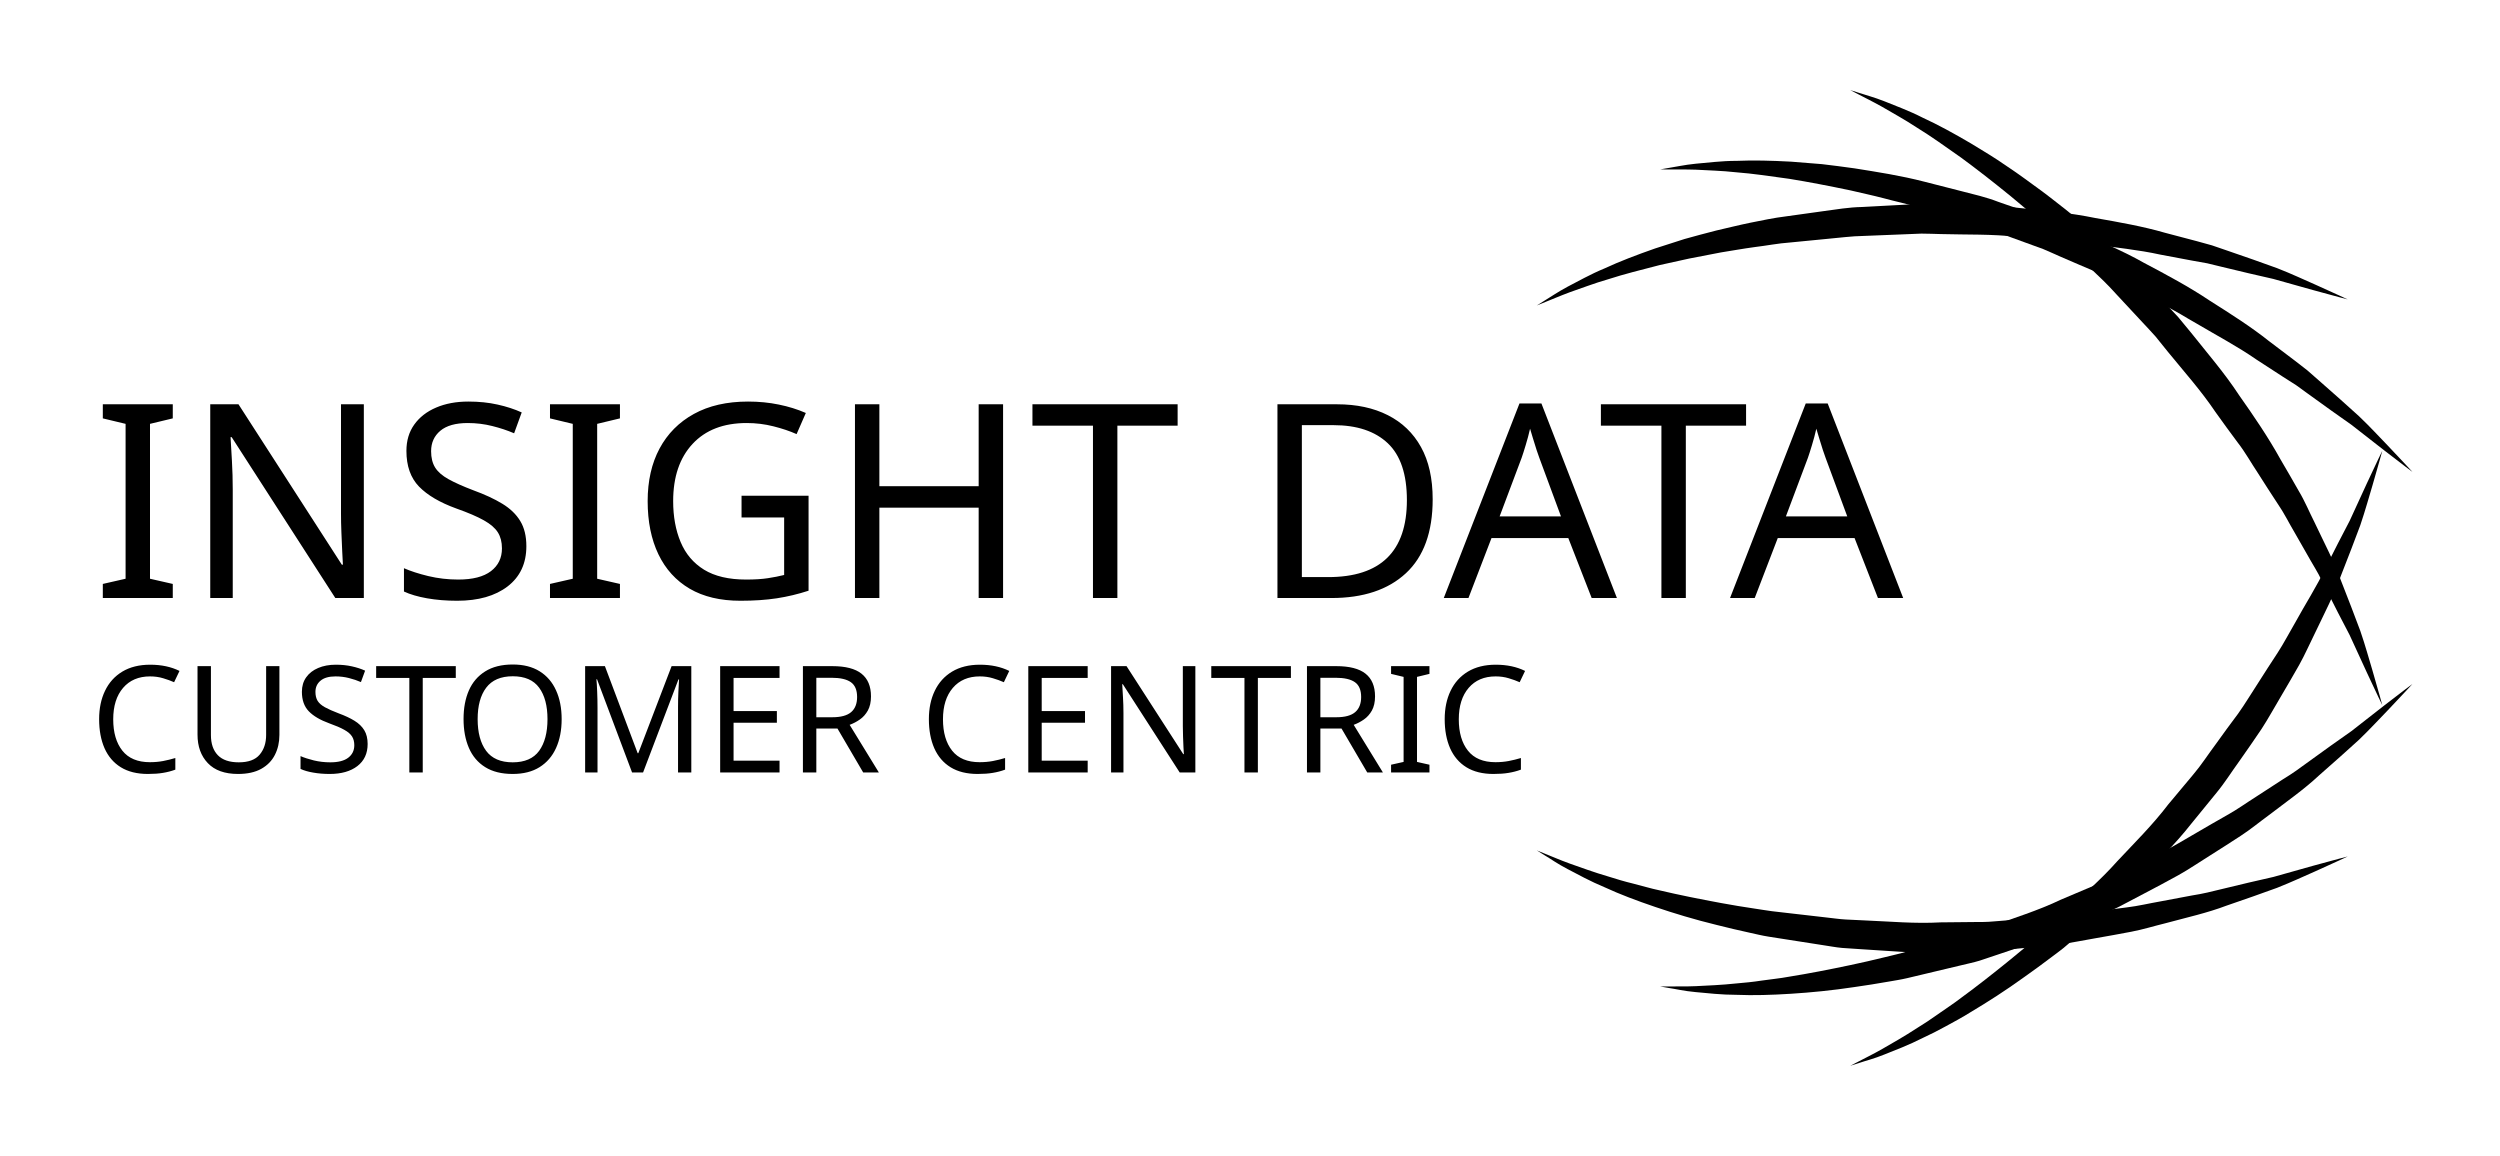
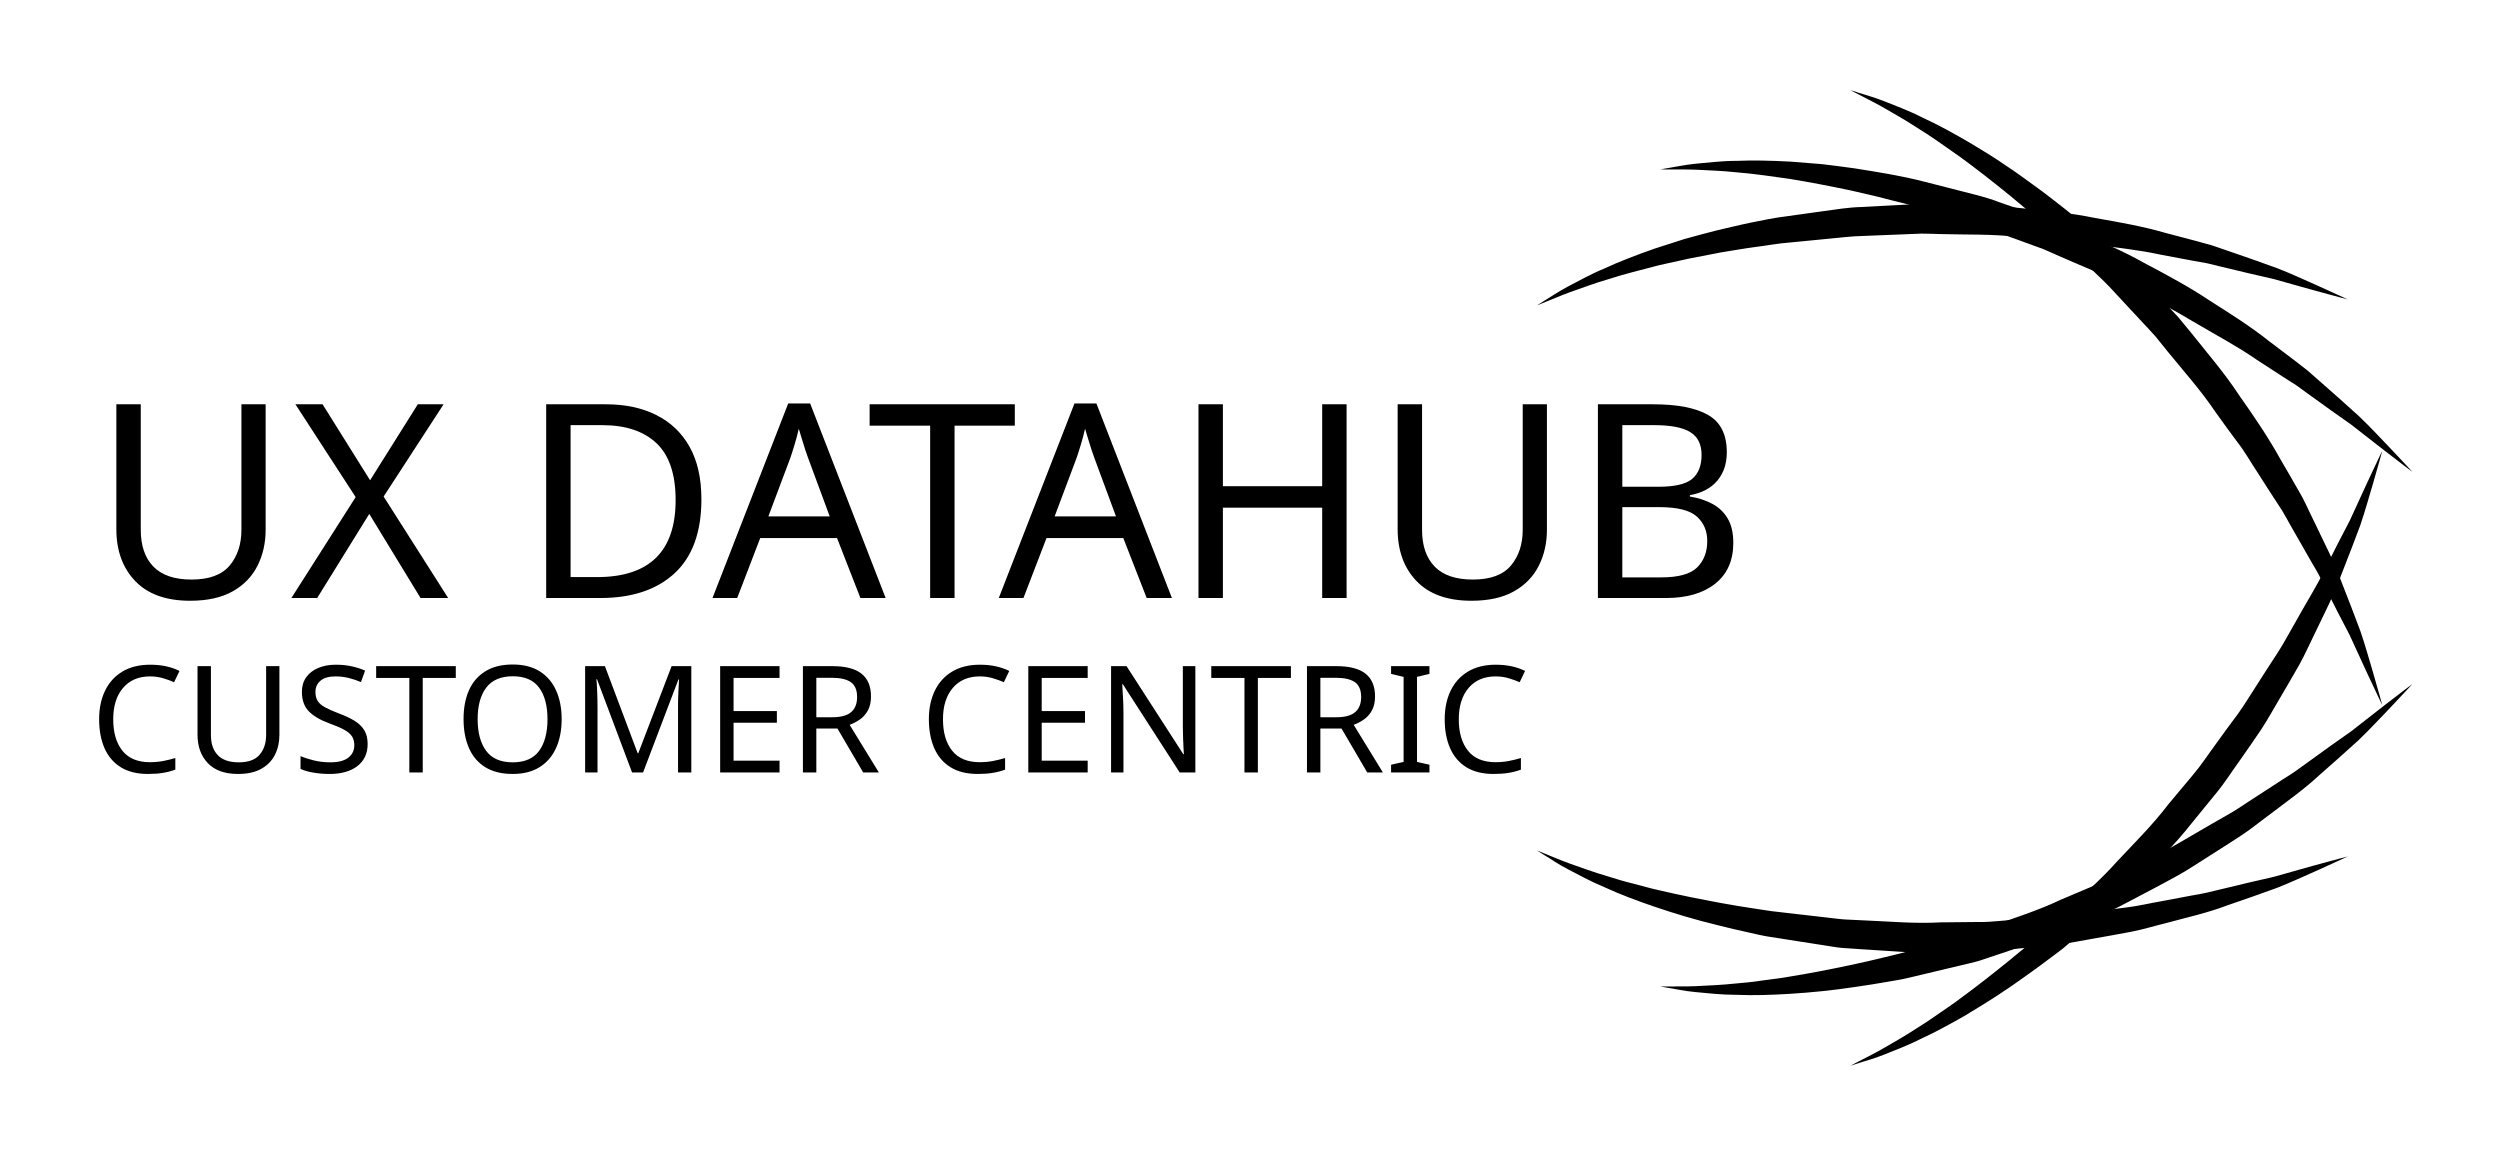
<svg xmlns="http://www.w3.org/2000/svg" version="1.1" x="0px" y="0px" width="571" height="264" xml:space="preserve">
  <g transform="translate(351 20.57538) scale(2.531774 2.531774) rotate(0 39.498 44.0105)">
    <path d="M73.157,18.884c0,0-1.145-0.292-3.134-0.844c-0.992-0.278-2.197-0.616-3.58-1.004  c-1.396-0.317-2.963-0.674-4.658-1.094c-0.424-0.103-0.855-0.208-1.297-0.315c-0.449-0.08-0.906-0.162-1.371-0.245  c-0.927-0.175-1.885-0.354-2.869-0.54c-1.957-0.434-4.062-0.635-6.217-0.948c-1.082-0.13-2.17-0.348-3.293-0.391  c-1.118-0.076-2.248-0.158-3.387-0.26c-2.271-0.267-4.597-0.186-6.914-0.254c-0.579-0.01-1.159-0.043-1.738-0.041l-1.733,0.07  c-1.154,0.046-2.304,0.093-3.444,0.138c-1.144,0.015-2.265,0.178-3.38,0.272c-1.115,0.109-2.216,0.217-3.299,0.322  c-1.085,0.075-2.127,0.289-3.194,0.414c-1.052,0.142-2.042,0.326-3.03,0.48c-0.981,0.189-1.936,0.374-2.858,0.552  c-0.919,0.203-1.807,0.398-2.66,0.587c-1.688,0.436-3.247,0.824-4.599,1.264c-1.371,0.394-2.523,0.851-3.498,1.18  c-0.961,0.358-1.701,0.684-2.217,0.885C0.273,19.321,0,19.432,0,19.432s0.25-0.156,0.718-0.449c0.476-0.28,1.145-0.757,2.06-1.244  c0.922-0.468,2.019-1.111,3.358-1.661c1.316-0.613,2.845-1.197,4.531-1.788c0.85-0.272,1.736-0.557,2.653-0.852  c0.927-0.257,1.886-0.52,2.88-0.771c0.997-0.227,2.035-0.491,3.076-0.703c1.03-0.206,2.113-0.44,3.225-0.574  c1.107-0.154,2.232-0.311,3.371-0.47c1.14-0.154,2.292-0.352,3.467-0.373c1.173-0.063,2.354-0.127,3.541-0.19l1.783-0.095  c0.596-0.01,1.192,0.012,1.789,0.02c2.383,0.101,4.774,0.054,7.105,0.356c2.337,0.225,4.635,0.454,6.825,0.902  c2.198,0.386,4.322,0.761,6.288,1.332c0.986,0.26,1.947,0.513,2.875,0.758c0.463,0.128,0.917,0.254,1.363,0.377  c0.439,0.151,0.871,0.3,1.294,0.444c1.691,0.572,3.228,1.125,4.584,1.613c1.34,0.521,2.47,1.063,3.417,1.472  C72.09,18.379,73.157,18.884,73.157,18.884z" fill="#000000" />
    <path d="M78.996,34.445c0,0-0.949-0.704-2.58-1.969c-0.813-0.634-1.8-1.404-2.932-2.287  c-1.17-0.823-2.485-1.749-3.894-2.78c-0.353-0.256-0.713-0.518-1.081-0.784c-0.384-0.245-0.775-0.494-1.174-0.748  c-0.791-0.514-1.608-1.045-2.449-1.591c-1.645-1.144-3.514-2.131-5.389-3.24c-0.951-0.531-1.874-1.148-2.896-1.615  c-1.005-0.495-2.02-1.001-3.032-1.528c-2-1.11-4.18-1.921-6.297-2.863c-0.531-0.23-1.057-0.479-1.591-0.7l-1.63-0.593  c-1.085-0.396-2.166-0.789-3.238-1.18c-1.063-0.421-2.161-0.699-3.229-1.031c-1.072-0.321-2.132-0.639-3.174-0.951  c-1.033-0.341-2.079-0.54-3.112-0.827c-1.027-0.269-2.014-0.474-2.987-0.706c-1.954-0.41-3.812-0.768-5.536-1.047  c-1.727-0.24-3.316-0.476-4.733-0.584c-1.417-0.158-2.657-0.174-3.684-0.239c-1.025-0.034-1.833-0.013-2.386-0.022  c-0.554-0.002-0.85-0.003-0.85-0.003s0.291-0.05,0.835-0.144c0.546-0.078,1.346-0.268,2.377-0.37c1.031-0.082,2.29-0.26,3.738-0.259  c1.45-0.066,3.086-0.023,4.87,0.073c0.891,0.071,1.818,0.146,2.777,0.223c0.955,0.115,1.942,0.236,2.957,0.382  c2.052,0.33,4.128,0.644,6.313,1.208c1.083,0.276,2.184,0.558,3.298,0.843c1.114,0.286,2.254,0.544,3.35,0.97  c1.109,0.387,2.227,0.777,3.349,1.168l1.687,0.59c0.553,0.221,1.098,0.465,1.645,0.7c2.168,0.997,4.396,1.865,6.437,3.032  c2.075,1.096,4.113,2.184,5.968,3.431c1.887,1.193,3.707,2.348,5.309,3.623c0.813,0.615,1.605,1.214,2.371,1.794  c0.379,0.294,0.75,0.583,1.116,0.867c0.349,0.307,0.692,0.607,1.028,0.901c1.348,1.172,2.558,2.267,3.627,3.232  c1.043,0.99,1.883,1.921,2.604,2.658C78.199,33.573,78.996,34.445,78.996,34.445z" fill="#000000" />
    <path d="M0,68.589c0,0,0.273,0.111,0.786,0.32c0.515,0.198,1.26,0.535,2.226,0.883c0.97,0.34,2.124,0.771,3.495,1.17  c0.678,0.214,1.4,0.435,2.178,0.621c0.775,0.19,1.571,0.443,2.429,0.62c1.701,0.401,3.556,0.775,5.526,1.138  c0.986,0.177,1.998,0.355,3.042,0.504c0.502,0.07,1.087,0.177,1.535,0.231c0.538,0.062,1.082,0.124,1.629,0.188  c1.096,0.126,2.21,0.254,3.337,0.384c0.563,0.057,1.135,0.15,1.698,0.177c0.561,0.026,1.124,0.054,1.689,0.081  c2.265,0.092,4.546,0.31,6.874,0.177c1.159-0.012,2.318-0.023,3.473-0.035c0.578,0.01,1.152-0.028,1.726-0.084  c0.573-0.047,1.144-0.093,1.714-0.14c1.137-0.098,2.268-0.182,3.387-0.251c1.117-0.083,2.208-0.283,3.289-0.415  c1.081-0.144,2.141-0.304,3.186-0.424c1.043-0.125,2.043-0.369,3.03-0.54c0.985-0.186,1.943-0.366,2.87-0.54  c0.936-0.143,1.821-0.36,2.671-0.573c1.7-0.421,3.272-0.779,4.668-1.097c1.378-0.388,2.577-0.726,3.566-1.004  c1.985-0.55,3.135-0.843,3.135-0.843s-1.063,0.505-2.952,1.351c-0.947,0.412-2.088,0.951-3.43,1.482  c-1.354,0.489-2.889,1.04-4.574,1.611c-1.668,0.636-3.551,1.06-5.524,1.59c-0.991,0.241-1.997,0.559-3.052,0.758  c-1.053,0.21-2.135,0.388-3.233,0.588c-1.101,0.181-2.213,0.43-3.354,0.563c-1.143,0.129-2.301,0.247-3.471,0.354  c-0.584,0.055-1.17,0.11-1.759,0.166c-0.589,0.064-1.179,0.112-1.774,0.11c-1.189,0.027-2.382,0.056-3.576,0.083  c-2.38,0.102-4.792-0.152-7.152-0.285c-0.59-0.04-1.179-0.079-1.764-0.119c-0.582-0.052-1.135-0.166-1.699-0.246  c-1.122-0.175-2.229-0.349-3.319-0.519c-0.545-0.086-1.085-0.17-1.621-0.254c-0.625-0.099-1.089-0.223-1.632-0.338  c-1.047-0.222-2.066-0.473-3.058-0.72c-1.984-0.483-3.838-1.045-5.528-1.619c-1.691-0.573-3.221-1.155-4.539-1.764  c-1.336-0.553-2.451-1.178-3.371-1.655c-0.92-0.476-1.577-0.956-2.056-1.234C0.25,68.745,0,68.589,0,68.589z" fill="#000000" />
    <path d="M11.123,80.865c0,0,0.295,0,0.849-0.002c0.552-0.012,1.369,0.019,2.395-0.026  c1.026-0.055,2.256-0.095,3.675-0.248c0.708-0.06,1.46-0.131,2.25-0.255c0.789-0.118,1.621-0.188,2.482-0.352  c1.726-0.276,3.583-0.637,5.543-1.051c0.979-0.212,1.983-0.431,3.006-0.688c0.491-0.125,1.074-0.251,1.507-0.368  c0.521-0.146,1.048-0.295,1.579-0.444c1.062-0.299,2.141-0.603,3.233-0.91c0.542-0.161,1.106-0.292,1.638-0.48  c0.529-0.188,1.06-0.378,1.594-0.567c2.128-0.775,4.321-1.439,6.424-2.447c1.066-0.452,2.134-0.903,3.197-1.354  c0.538-0.211,1.055-0.465,1.563-0.733c0.513-0.262,1.022-0.522,1.531-0.781c1.015-0.523,2.028-1.03,3.036-1.521  c1.002-0.501,1.935-1.102,2.885-1.635c0.945-0.543,1.863-1.094,2.783-1.604c0.919-0.511,1.751-1.117,2.598-1.65  c0.842-0.546,1.659-1.077,2.45-1.591c0.812-0.487,1.548-1.024,2.253-1.544c1.414-1.035,2.73-1.964,3.902-2.787  c1.127-0.881,2.109-1.648,2.919-2.281c1.628-1.261,2.581-1.969,2.581-1.969s-0.793,0.87-2.219,2.369  c-0.721,0.74-1.572,1.672-2.611,2.672c-1.068,0.967-2.277,2.059-3.619,3.228c-1.303,1.222-2.883,2.328-4.506,3.568  c-0.825,0.601-1.635,1.276-2.535,1.861c-0.893,0.594-1.826,1.17-2.766,1.773c-0.95,0.586-1.883,1.239-2.889,1.795  c-1.007,0.555-2.033,1.104-3.074,1.647c-0.52,0.273-1.041,0.548-1.563,0.823c-0.519,0.283-1.048,0.552-1.599,0.776  c-1.089,0.478-2.182,0.957-3.275,1.437c-2.162,0.999-4.49,1.681-6.725,2.454c-0.561,0.188-1.119,0.375-1.676,0.561  c-0.558,0.172-1.113,0.276-1.666,0.416c-1.104,0.264-2.195,0.523-3.268,0.779c-0.537,0.128-1.068,0.254-1.595,0.38  c-0.618,0.145-1.093,0.207-1.639,0.307c-1.052,0.191-2.091,0.346-3.101,0.494c-2.019,0.307-3.946,0.494-5.728,0.606  c-1.781,0.114-3.418,0.159-4.868,0.098c-1.446-0.001-2.715-0.156-3.747-0.248c-1.032-0.091-1.822-0.287-2.371-0.363  C11.414,80.916,11.123,80.865,11.123,80.865z" fill="#000000" />
    <path d="M76.277,55.488c0,0-0.521-1.064-1.392-2.943c-0.433-0.939-0.956-2.08-1.558-3.389  c-0.664-1.272-1.411-2.702-2.191-4.271c-0.197-0.391-0.398-0.789-0.604-1.195c-0.217-0.401-0.463-0.799-0.699-1.209  c-0.469-0.821-0.954-1.67-1.453-2.543c-0.515-0.862-0.963-1.794-1.566-2.66c-0.586-0.877-1.154-1.788-1.746-2.708  c-0.607-0.907-1.143-1.886-1.834-2.773c-0.671-0.903-1.344-1.818-2.008-2.753c-1.277-1.906-2.831-3.644-4.301-5.445l-1.094-1.357  c-0.382-0.437-0.787-0.853-1.179-1.279c-0.789-0.848-1.575-1.692-2.354-2.53c-0.761-0.857-1.586-1.637-2.402-2.406  c-0.813-0.775-1.615-1.541-2.404-2.294c-0.396-0.368-0.785-0.771-1.178-1.103c-0.41-0.357-0.814-0.712-1.216-1.063  c-0.794-0.723-1.585-1.347-2.349-1.999c-1.553-1.262-3.049-2.432-4.461-3.469c-1.429-1.009-2.741-1.944-3.956-2.69  c-1.194-0.786-2.29-1.376-3.179-1.9c-0.897-0.503-1.628-0.853-2.118-1.115C28.543,0.137,28.28,0,28.28,0s0.282,0.089,0.811,0.256  c0.523,0.181,1.324,0.378,2.29,0.763c0.959,0.395,2.161,0.82,3.454,1.481c1.324,0.605,2.766,1.392,4.31,2.299  c0.759,0.472,1.569,0.941,2.376,1.471c0.799,0.541,1.632,1.089,2.465,1.695c0.821,0.61,1.71,1.224,2.537,1.881  c0.419,0.328,0.843,0.66,1.271,0.995c0.451,0.352,0.841,0.727,1.27,1.094c0.843,0.74,1.699,1.493,2.565,2.255  c0.434,0.382,0.87,0.766,1.309,1.151c0.431,0.395,0.816,0.837,1.229,1.257c0.814,0.852,1.635,1.71,2.459,2.571  c0.408,0.435,0.831,0.857,1.23,1.302l1.143,1.383c1.489,1.874,3.061,3.686,4.35,5.659c1.358,1.924,2.66,3.84,3.744,5.802  c0.561,0.969,1.125,1.913,1.649,2.854c0.556,0.923,0.952,1.905,1.417,2.817c0.873,1.855,1.783,3.558,2.387,5.254  c0.662,1.664,1.238,3.196,1.748,4.55c0.469,1.362,0.792,2.578,1.095,3.567C75.969,54.344,76.277,55.488,76.277,55.488z" fill="#000000" />
    <path d="M28.28,88.021c0,0,0.263-0.136,0.756-0.391c0.487-0.264,1.23-0.611,2.124-1.123  c0.892-0.516,1.97-1.119,3.168-1.903c0.606-0.374,1.243-0.787,1.892-1.257c0.653-0.463,1.36-0.912,2.055-1.45  c1.415-1.034,2.909-2.206,4.468-3.474c0.779-0.633,1.572-1.294,2.368-1.99l0.604-0.52l0.271-0.229l0.299-0.276  c0.398-0.369,0.801-0.742,1.206-1.118c1.601-1.513,3.374-3.023,4.865-4.71c1.553-1.658,3.191-3.271,4.607-5.132  c0.745-0.892,1.491-1.784,2.235-2.672c0.753-0.88,1.373-1.859,2.06-2.775c0.666-0.933,1.338-1.849,2.013-2.748  c0.652-0.915,1.217-1.873,1.817-2.786c0.594-0.918,1.161-1.831,1.748-2.707c0.575-0.883,1.045-1.803,1.554-2.668  c0.965-1.761,2.006-3.365,2.75-4.958c0.783-1.573,1.531-3.006,2.195-4.279c0.599-1.305,1.121-2.441,1.551-3.377  c0.869-1.875,1.393-2.943,1.393-2.943s-0.307,1.14-0.889,3.132c-0.301,0.992-0.632,2.213-1.096,3.584  c-0.508,1.353-1.084,2.882-1.743,4.541c-0.6,1.688-1.495,3.403-2.376,5.254c-0.458,0.915-0.876,1.887-1.402,2.825  c-0.523,0.94-1.093,1.883-1.654,2.852c-0.576,0.959-1.116,1.965-1.747,2.93c-0.645,0.956-1.308,1.917-1.988,2.879  c-0.693,0.95-1.319,1.965-2.081,2.882c-0.754,0.925-1.51,1.853-2.267,2.78c-1.474,1.882-3.221,3.568-4.87,5.275  c-0.824,0.855-1.645,1.709-2.53,2.412c-0.866,0.74-1.722,1.471-2.562,2.189c-0.422,0.359-0.838,0.716-1.252,1.068L47.512,77.4  l-0.358,0.278l-0.647,0.487c-0.854,0.65-1.705,1.27-2.542,1.86c-1.66,1.199-3.296,2.248-4.835,3.163  c-0.757,0.475-1.516,0.882-2.233,1.271c-0.712,0.396-1.407,0.739-2.067,1.046c-1.292,0.658-2.492,1.105-3.457,1.493  c-0.962,0.395-1.757,0.581-2.281,0.766C28.562,87.932,28.28,88.021,28.28,88.021z" fill="#000000" />
  </g>
  <g transform="translate(20.5625 176.428)  scale(1 1)">
    <text dominant-baseline="auto" alignment-baseline="auto" font-family="Lucida Fax" font-size="34px" fill="#000000" letter-spacing="0" xml:space="preserve">CUSTOMER CENTRIC</text>
  </g>
  <g transform="translate(21 136.5883)  scale(0.9995926 0.9995926)">
-     <text dominant-baseline="auto" alignment-baseline="auto" font-family="Lucida Fax" font-size="62px" fill="#000000" letter-spacing="0" xml:space="preserve">INSIGHT DATA</text>
+     <text dominant-baseline="auto" alignment-baseline="auto" font-family="Lucida Fax" font-size="62px" fill="#000000" letter-spacing="0" xml:space="preserve">UX DATAHUB</text>
  </g>
</svg>
